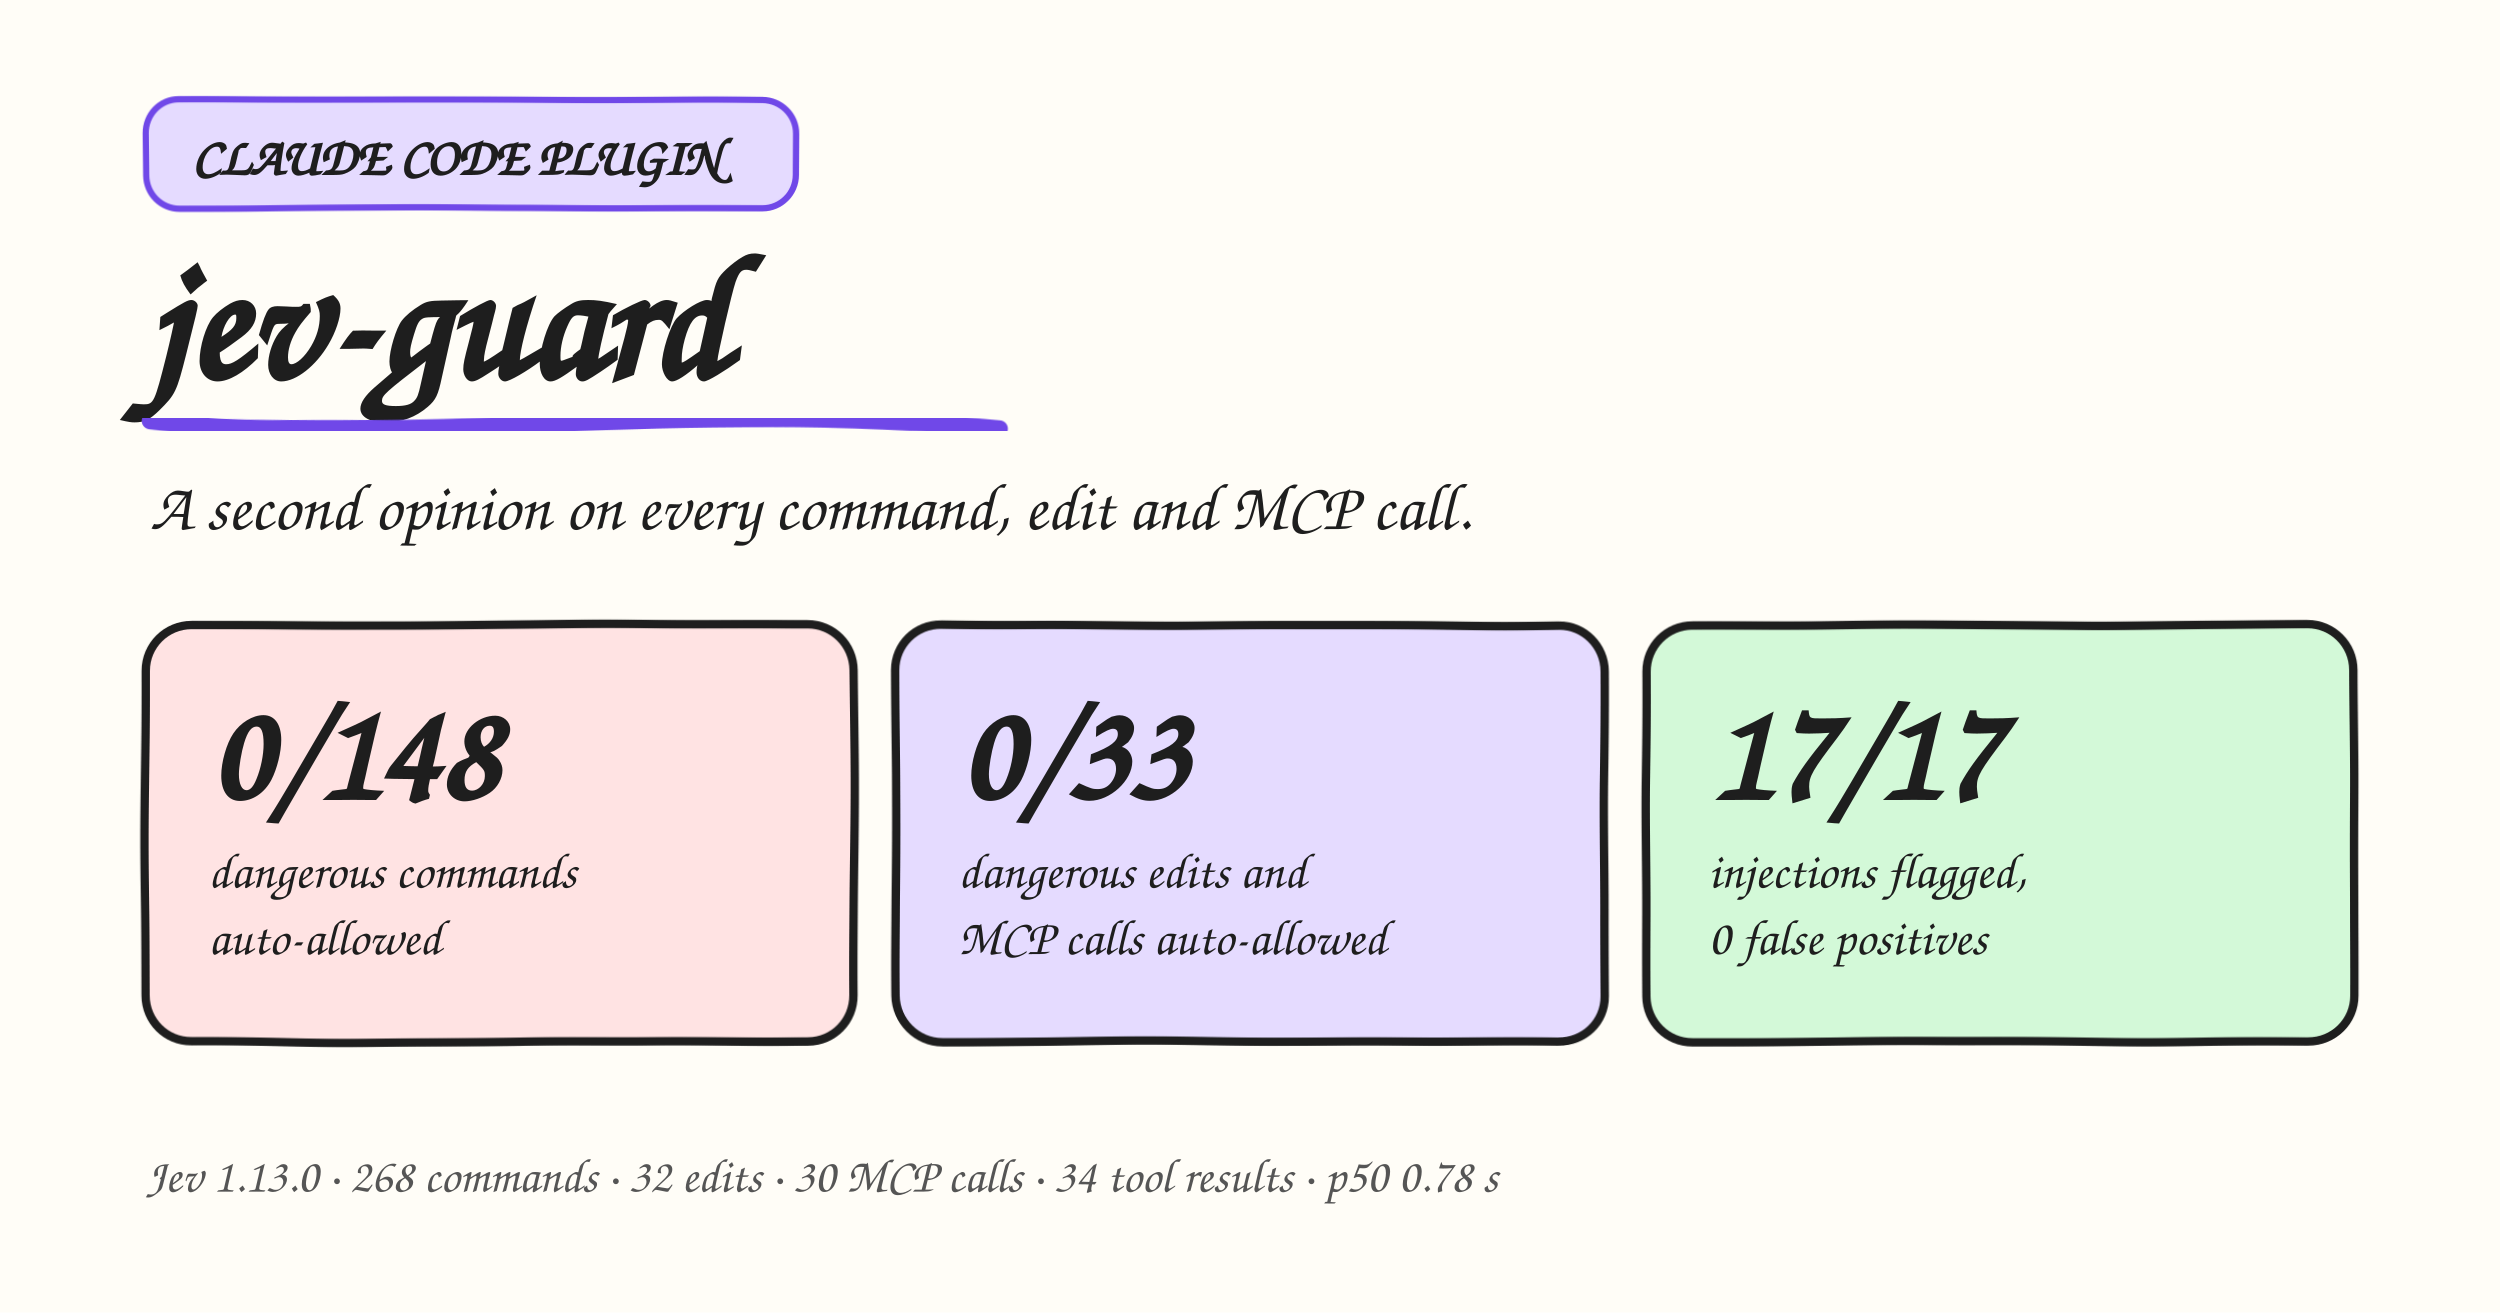
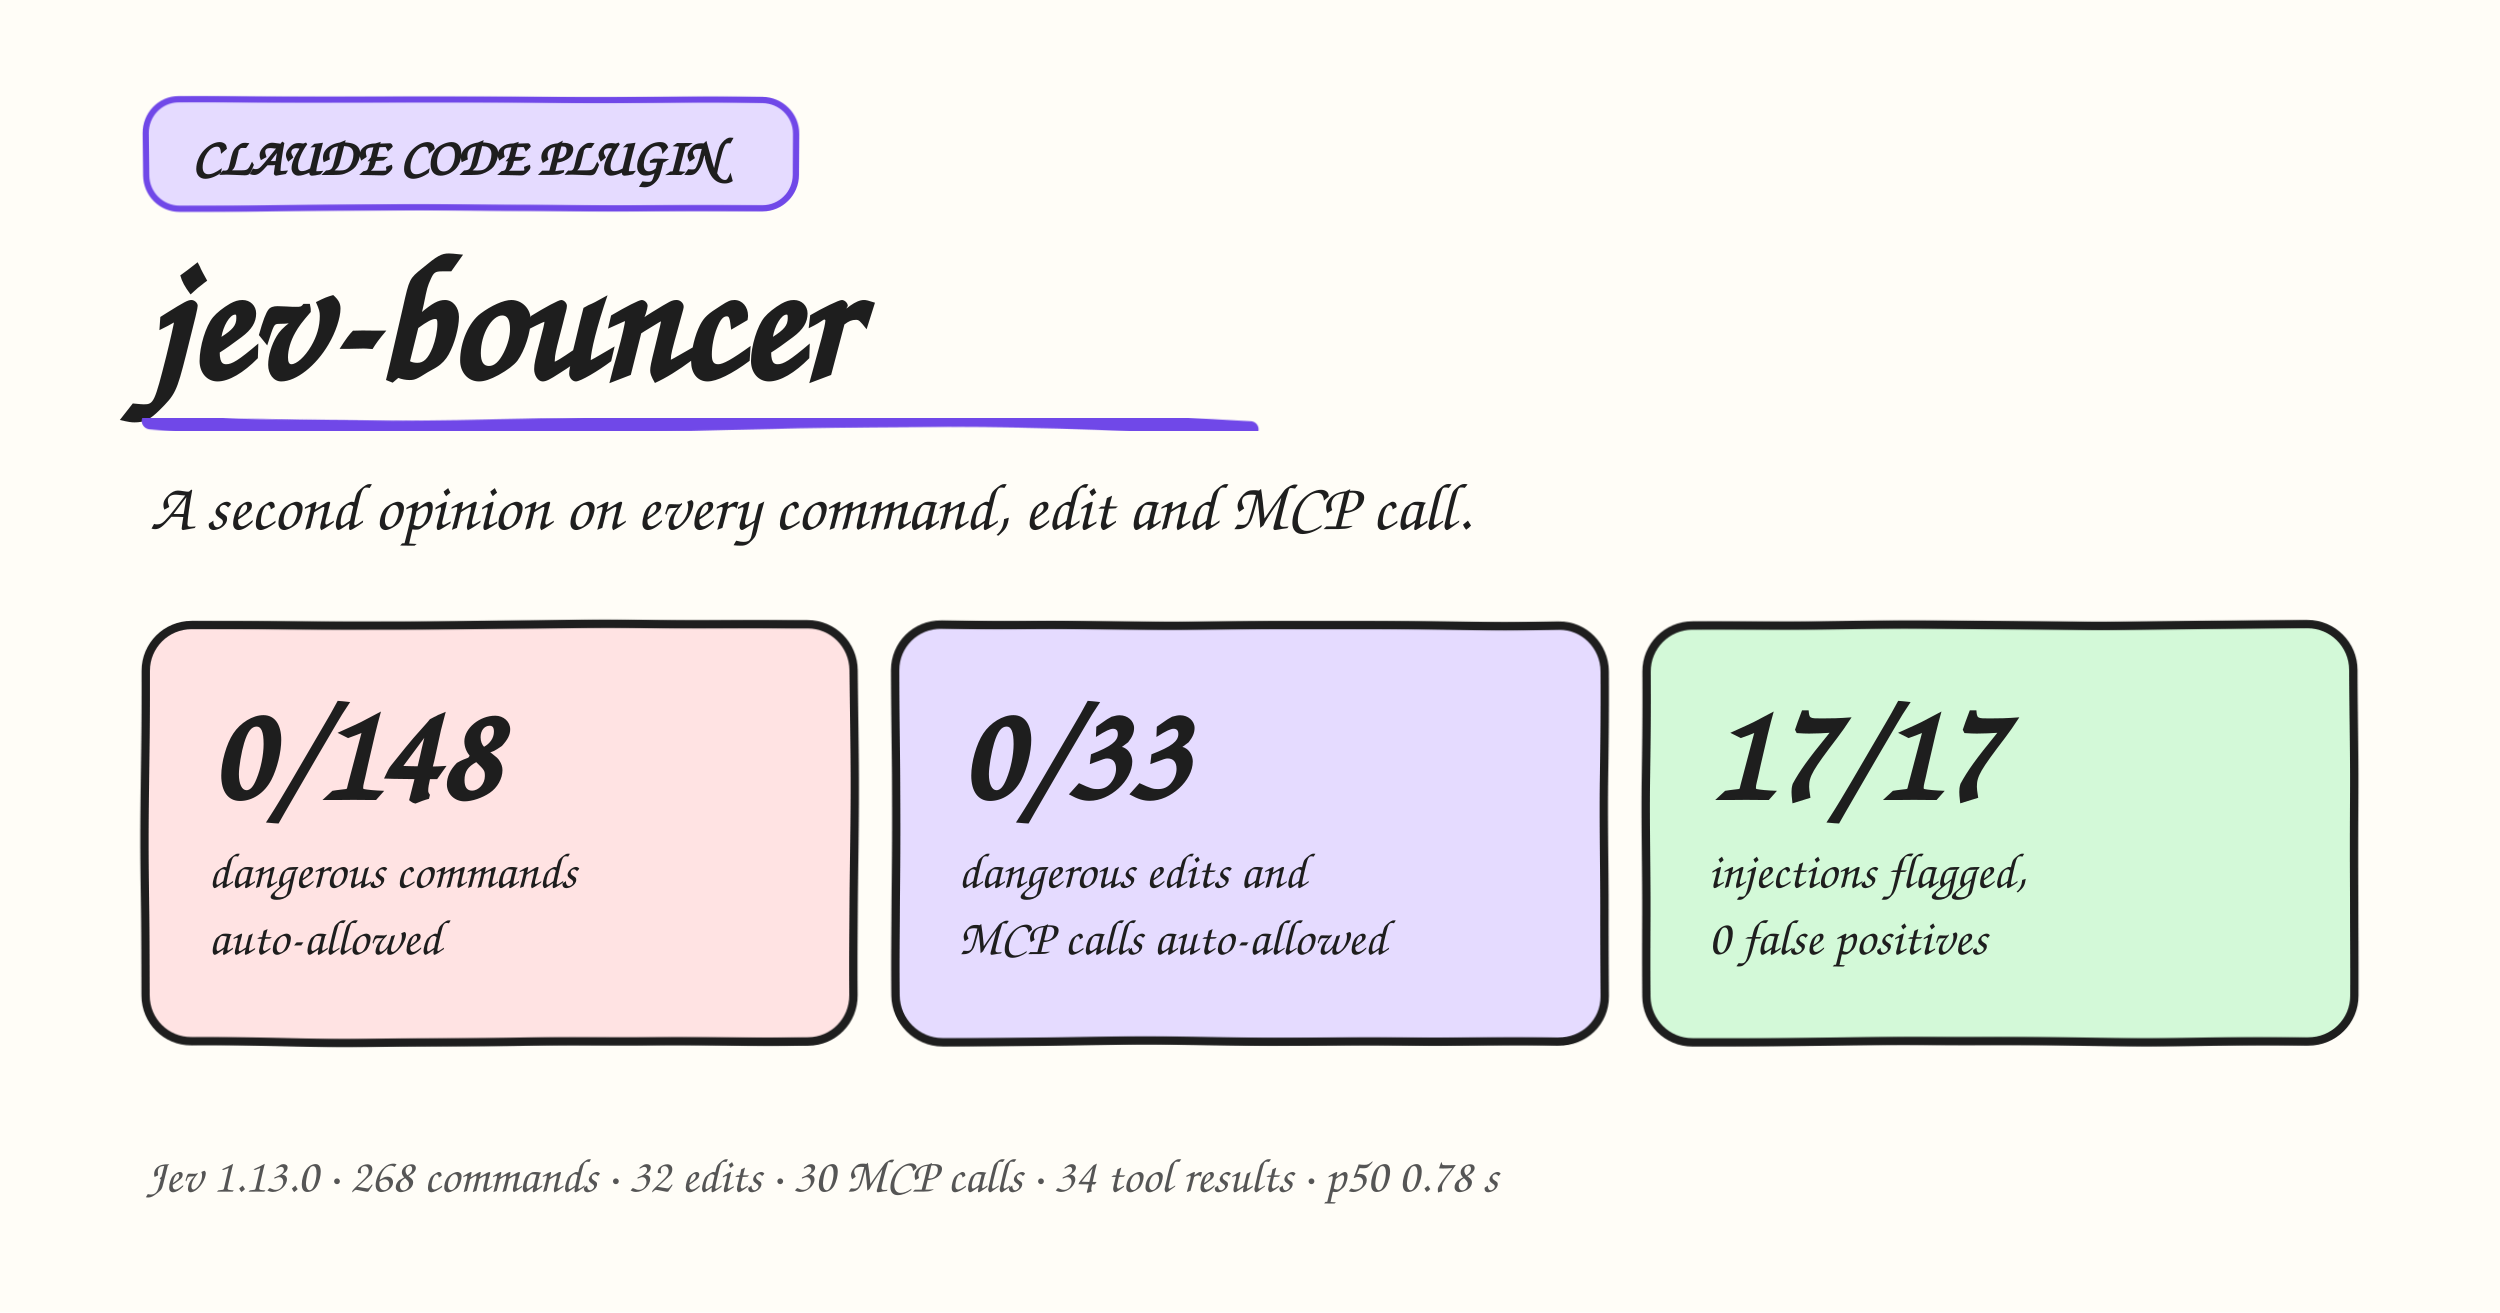
<svg xmlns="http://www.w3.org/2000/svg" width="1200" height="630" viewBox="0 0 1200 630">
  <defs>
    <filter id="rough">
      <feTurbulence type="fractalNoise" baseFrequency="0.008" numOctaves="2" seed="7" result="n" />
      <feDisplacementMap in="SourceGraphic" in2="n" scale="2.3" />
    </filter>
  </defs>
  <rect width="1200" height="630" fill="#fffdf7" />
  <g font-family="Comic Sans MS, Bradley Hand, cursive" fill="#1e1e1e">
    <rect x="70" y="48" width="312" height="52" rx="16" fill="#e5dbff" stroke="#7048e8" stroke-width="3" filter="url(#rough)" />
    <text x="92" y="84" font-size="25" font-weight="700">CLAUDE CODE PLUGIN</text>
-     <text x="70" y="182" font-size="84" font-weight="700">jev-guard</text>
-     <path d="M72 202 C190 214, 330 192, 480 206" fill="none" stroke="#7048e8" stroke-width="8" stroke-linecap="round" filter="url(#rough)" />
+     <text x="70" y="182" font-size="84" font-weight="700">jev-bouncer</text>
+     <path d="M72 202 C220 214, 400 192, 600 206" fill="none" stroke="#7048e8" stroke-width="8" stroke-linecap="round" filter="url(#rough)" />
    <text x="72" y="254" font-size="32">A second opinion on every command, edit and MCP call.</text>
    <g filter="url(#rough)" stroke="#1e1e1e" stroke-width="4">
      <rect x="70" y="300" width="340" height="200" rx="22" fill="#ffe3e3" />
      <rect x="430" y="300" width="340" height="200" rx="22" fill="#e5dbff" />
      <rect x="790" y="300" width="340" height="200" rx="22" fill="#d3f9d8" />
    </g>
    <text x="100" y="384" font-size="66" font-weight="700">0/148</text>
    <text x="100" y="426" font-size="24">dangerous commands</text>
    <text x="100" y="458" font-size="24">auto-allowed</text>
    <text x="460" y="384" font-size="66" font-weight="700">0/33</text>
    <text x="460" y="426" font-size="24">dangerous edits and</text>
    <text x="460" y="458" font-size="24">MCP calls auto-allowed</text>
    <text x="820" y="384" font-size="66" font-weight="700">17/17</text>
    <text x="820" y="426" font-size="24">injections flagged,</text>
    <text x="820" y="458" font-size="24">0 false positives</text>
    <text x="70" y="572" font-size="23" fill="#555">Jev 1.13.0 · 268 commands · 32 edits · 30 MCP calls · 34 tool results · p50 0.78 s</text>
  </g>
</svg>
